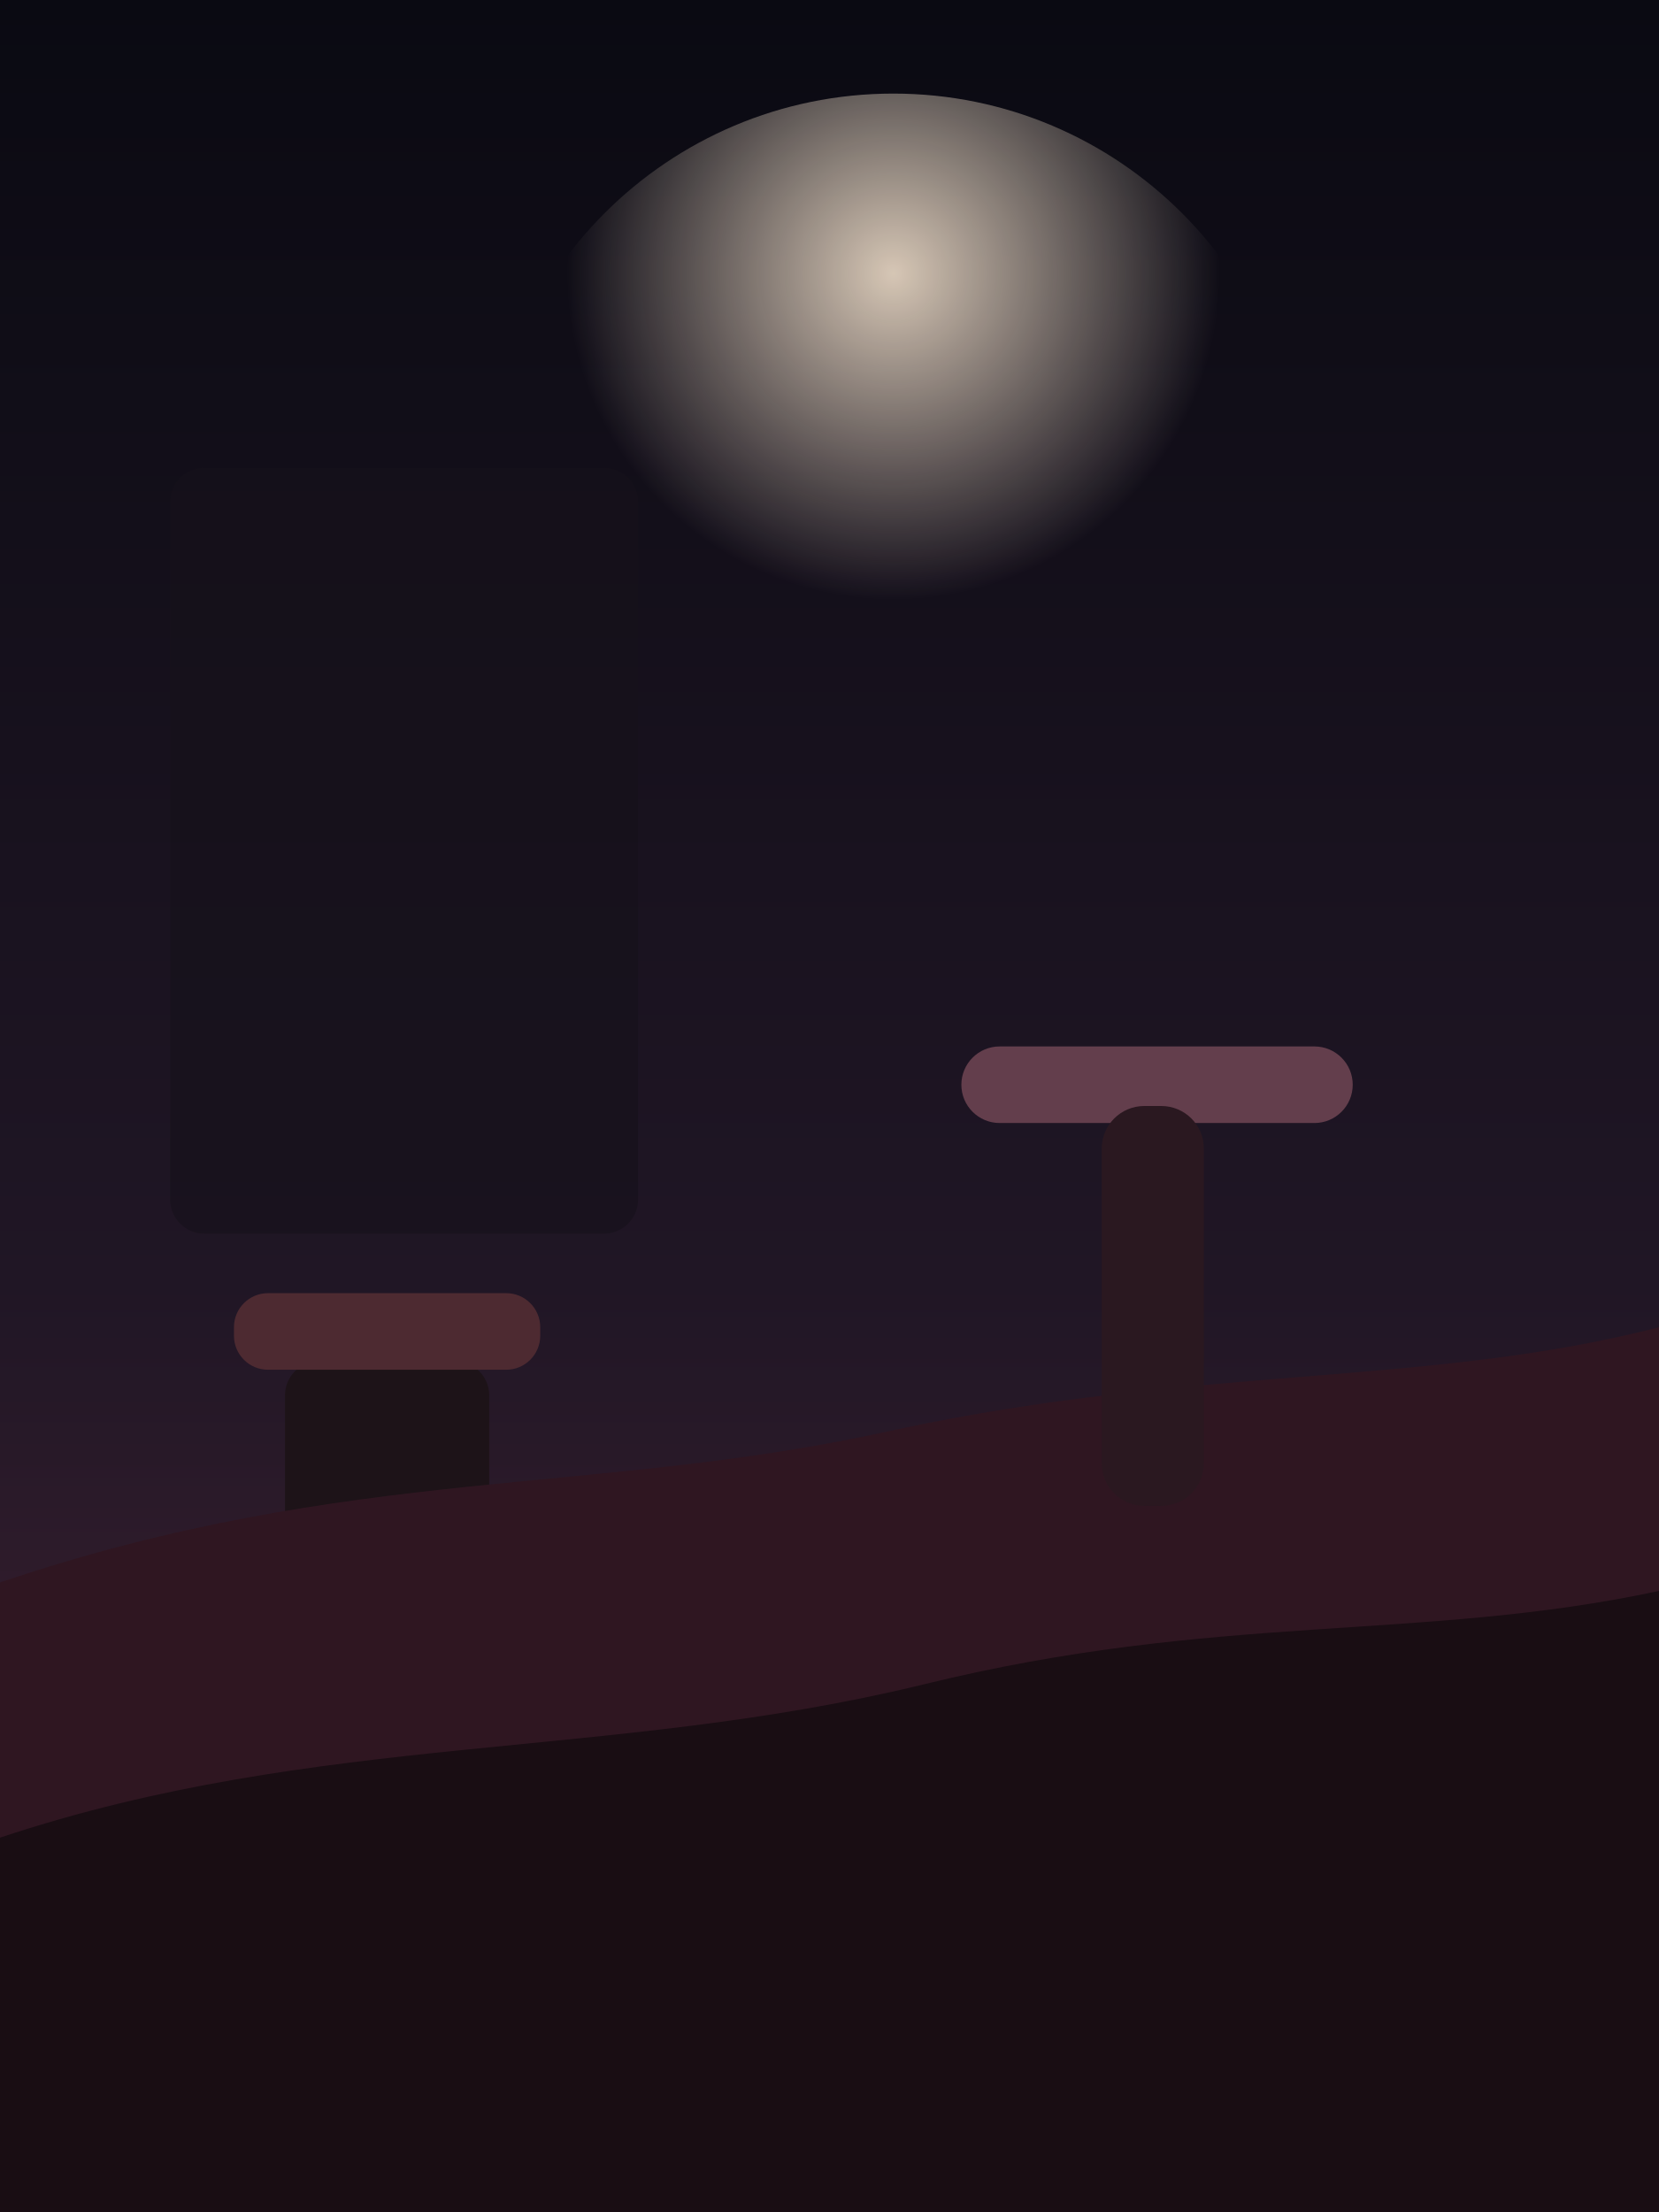
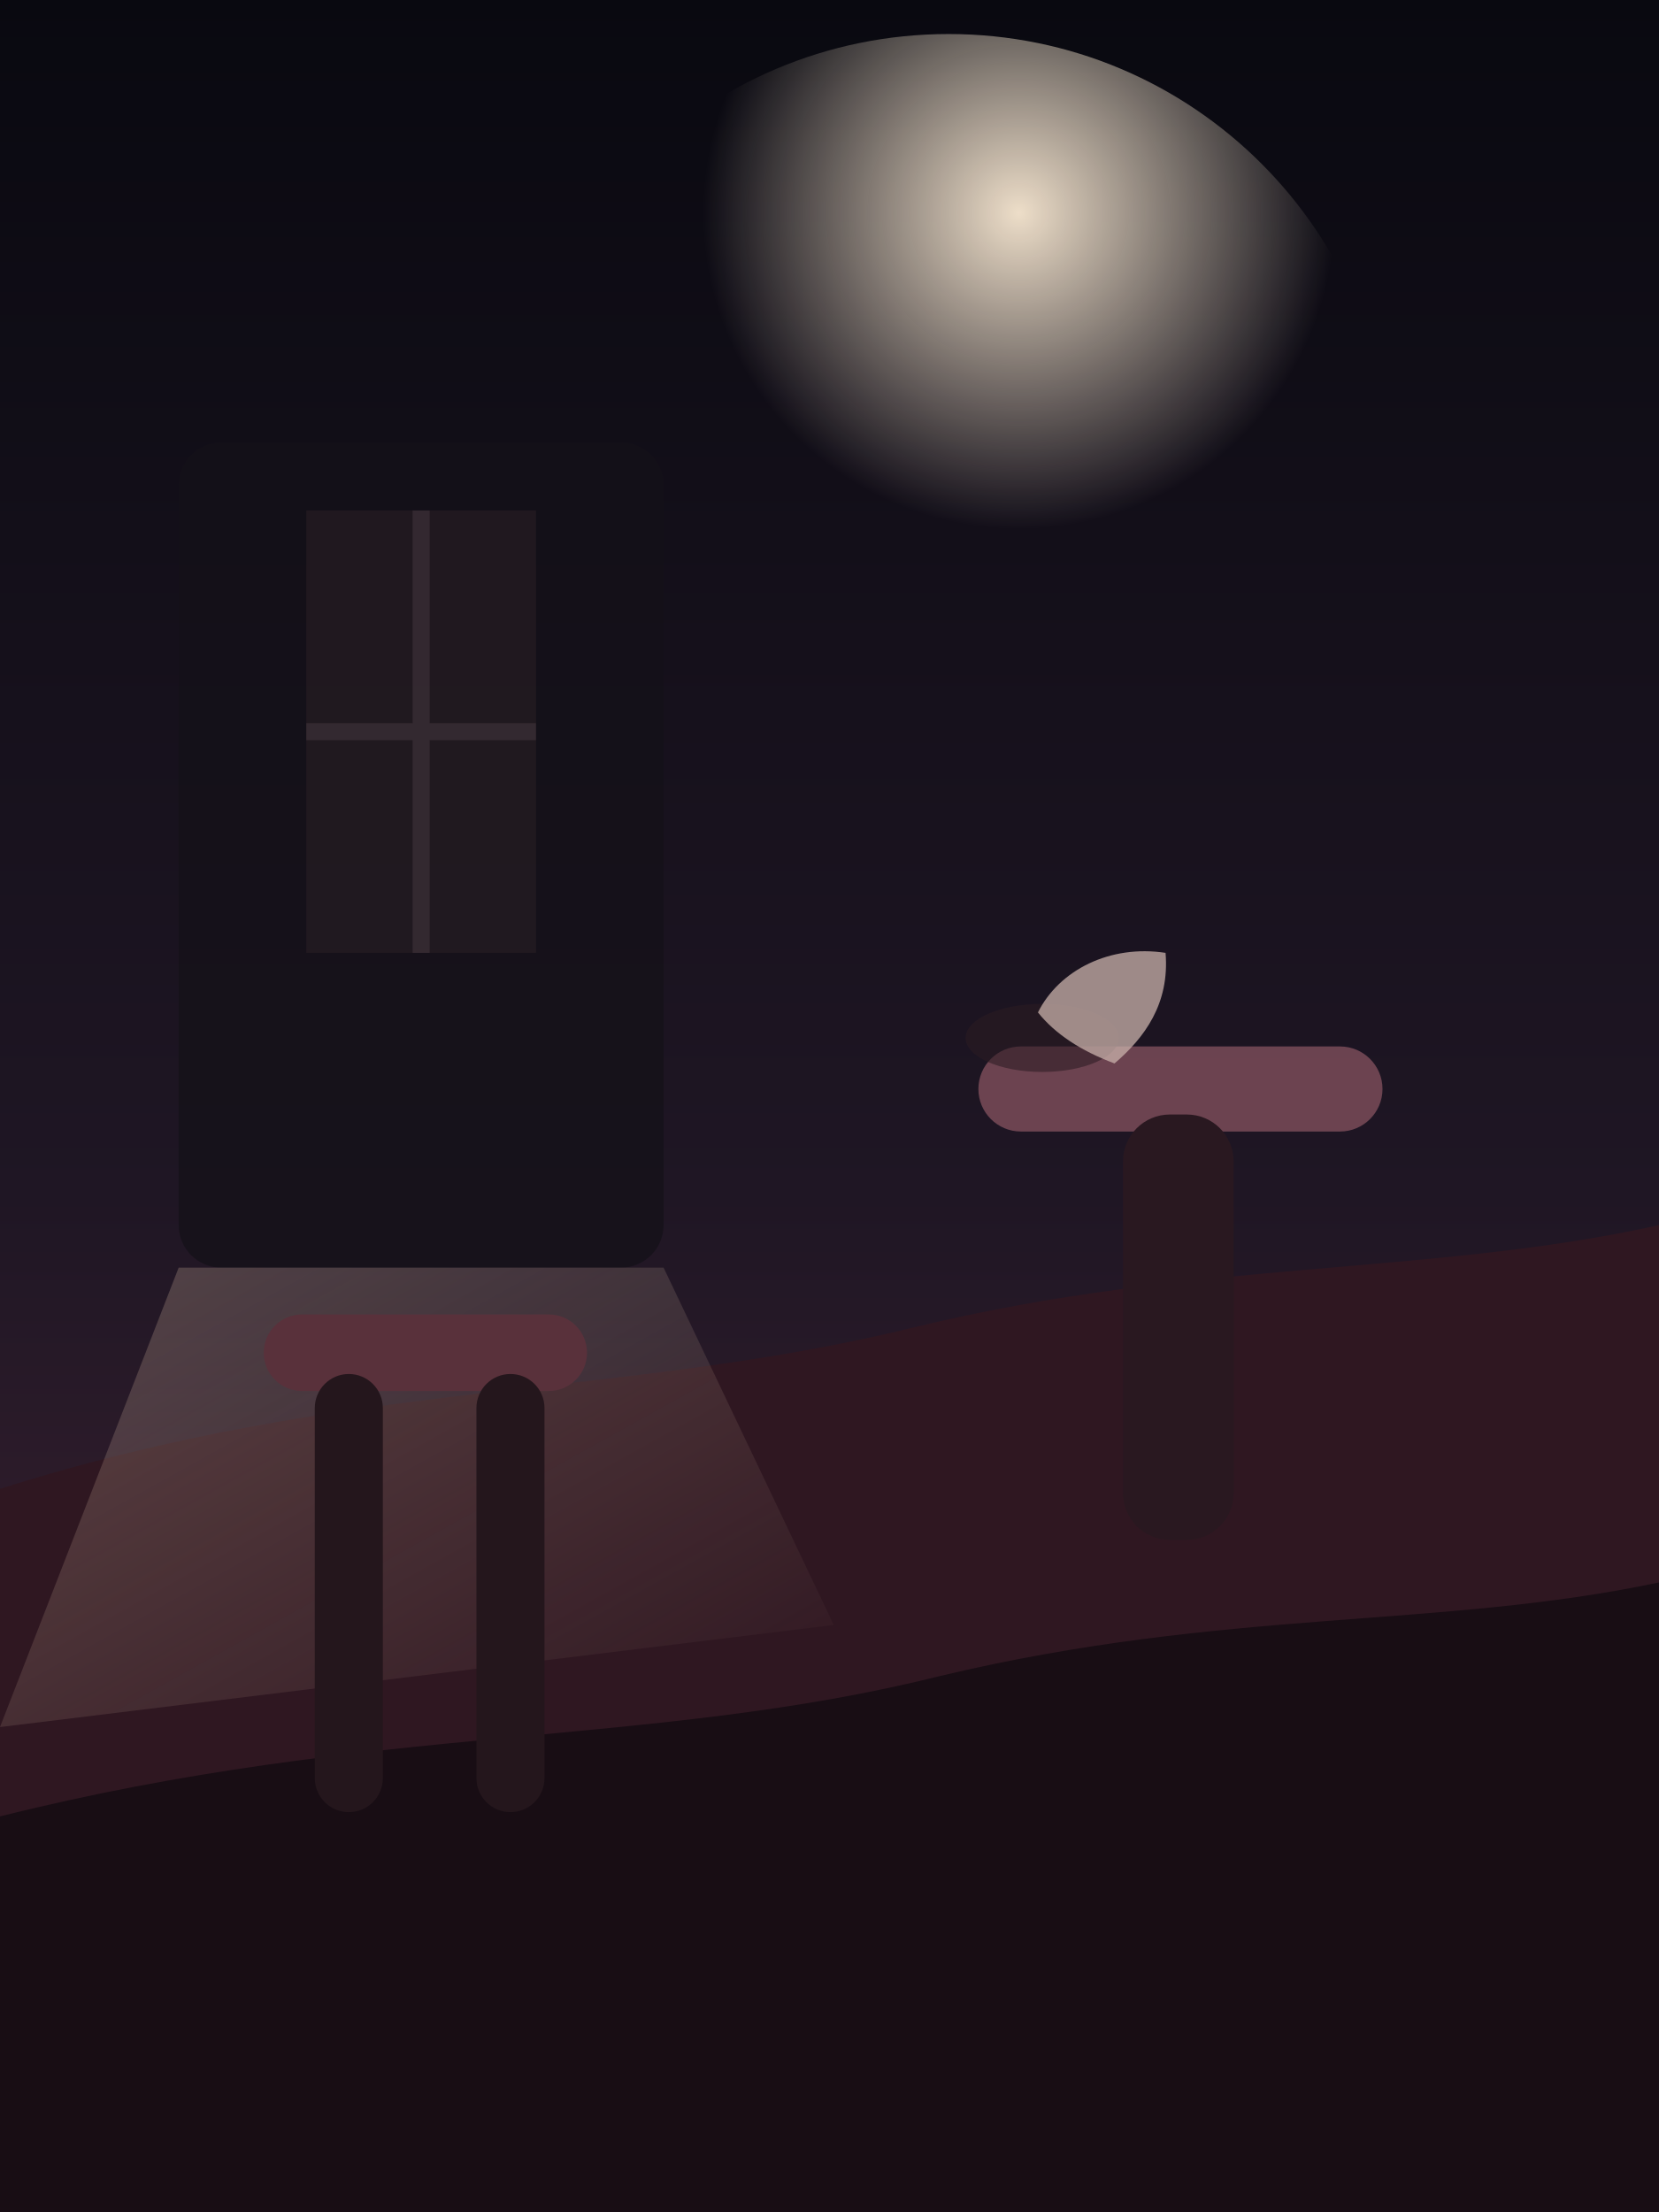
<svg xmlns="http://www.w3.org/2000/svg" viewBox="0 0 390 520">
  <defs>
-     <linearGradient id="bg" x1="0" y1="0" x2="0" y2="1">
-       <stop offset="0%" stop-color="#0a0a12" />
-       <stop offset="58%" stop-color="#201625" />
-       <stop offset="100%" stop-color="#4c2737" />
+     <linearGradient id="room" x1="0" y1="0" x2="0" y2="1">
+       <stop offset="0%" stop-color="#090910" />
+       <stop offset="54%" stop-color="#1f1624" />
+       <stop offset="100%" stop-color="#4c2838" />
    </linearGradient>
-     <radialGradient id="window" cx="50%" cy="22%" r="40%">
-       <stop offset="0%" stop-color="#f9e7d1" stop-opacity=".85" />
-       <stop offset="100%" stop-color="#f9e7d1" stop-opacity="0" />
+     <radialGradient id="windowGlow" cx="58%" cy="20%" r="36%">
+       <stop offset="0%" stop-color="#f6e6d0" stop-opacity=".96" />
+       <stop offset="100%" stop-color="#f6e6d0" stop-opacity="0" />
    </radialGradient>
+     <linearGradient id="floorLight" x1="0" y1="0" x2="1" y2="1">
+       <stop offset="0%" stop-color="#f5d6b8" stop-opacity=".24" />
+       <stop offset="100%" stop-color="#f5d6b8" stop-opacity="0" />
+     </linearGradient>
  </defs>
-   <rect width="390" height="520" fill="url(#bg)" />
-   <circle cx="210" cy="118" r="96" fill="url(#window)" />
-   <rect x="40" y="110" width="110" height="180" rx="8" fill="#16111a" opacity=".65" />
-   <rect x="67" y="320" width="48" height="108" rx="8" fill="#1d1318" />
-   <rect x="55" y="304" width="72" height="18" rx="8" fill="#4d2a31" />
-   <path d="M0 372 C83 344 140 352 211 336 C281 321 336 326 390 312 L390 520 L0 520 Z" fill="#2f1621" />
-   <path d="M0 432 C75 407 143 414 217 396 C286 379 334 386 390 374 L390 520 L0 520 Z" fill="#190d13" />
-   <rect x="226" y="246" width="92" height="18" rx="9" fill="#734755" opacity=".82" />
-   <rect x="259" y="260" width="24" height="94" rx="10" fill="#2a1820" />
+   <rect width="390" height="520" fill="url(#room)" />
+   <circle cx="223" cy="112" r="104" fill="url(#windowGlow)" />
+   <path d="M0 350 C82 324 146 329 215 312 C281 296 336 300 390 288 L390 520 L0 520 Z" fill="#2f1721" />
+   <path d="M0 427 C88 405 153 411 221 394 C288 378 338 383 390 372 L390 520 L0 520 Z" fill="#180d14" />
+   <rect x="42" y="104" width="114" height="194" rx="10" fill="#141018" opacity=".72" />
+   <path d="M42 298 L156 298 L196 382 L0 406 Z" fill="url(#floorLight)" />
+   <path d="M72 120 L126 120 L126 224 L72 224 Z" fill="#2a1f24" opacity=".55" />
+   <path d="M99 120 L99 224 M72 172 L126 172" stroke="#514148" stroke-width="4" opacity=".4" />
+   <rect x="62" y="309" width="76" height="18" rx="9" fill="#59313b" />
+   <rect x="74" y="323" width="16" height="103" rx="8" fill="#24161c" />
+   <rect x="112" y="323" width="16" height="103" rx="8" fill="#24161c" />
+   <rect x="230" y="246" width="95" height="20" rx="10" fill="#7a4c59" opacity=".84" />
+   <rect x="264" y="262" width="26" height="100" rx="11" fill="#291820" />
+   <ellipse cx="245" cy="244" rx="18" ry="8" fill="#2b1b22" opacity=".56" />
+   <path d="M244 238 C249 228 261 222 274 224 C275 236 269 244 262 250 C254 247 248 243 244 238 Z" fill="#c9b2ab" opacity=".75" />
</svg>
